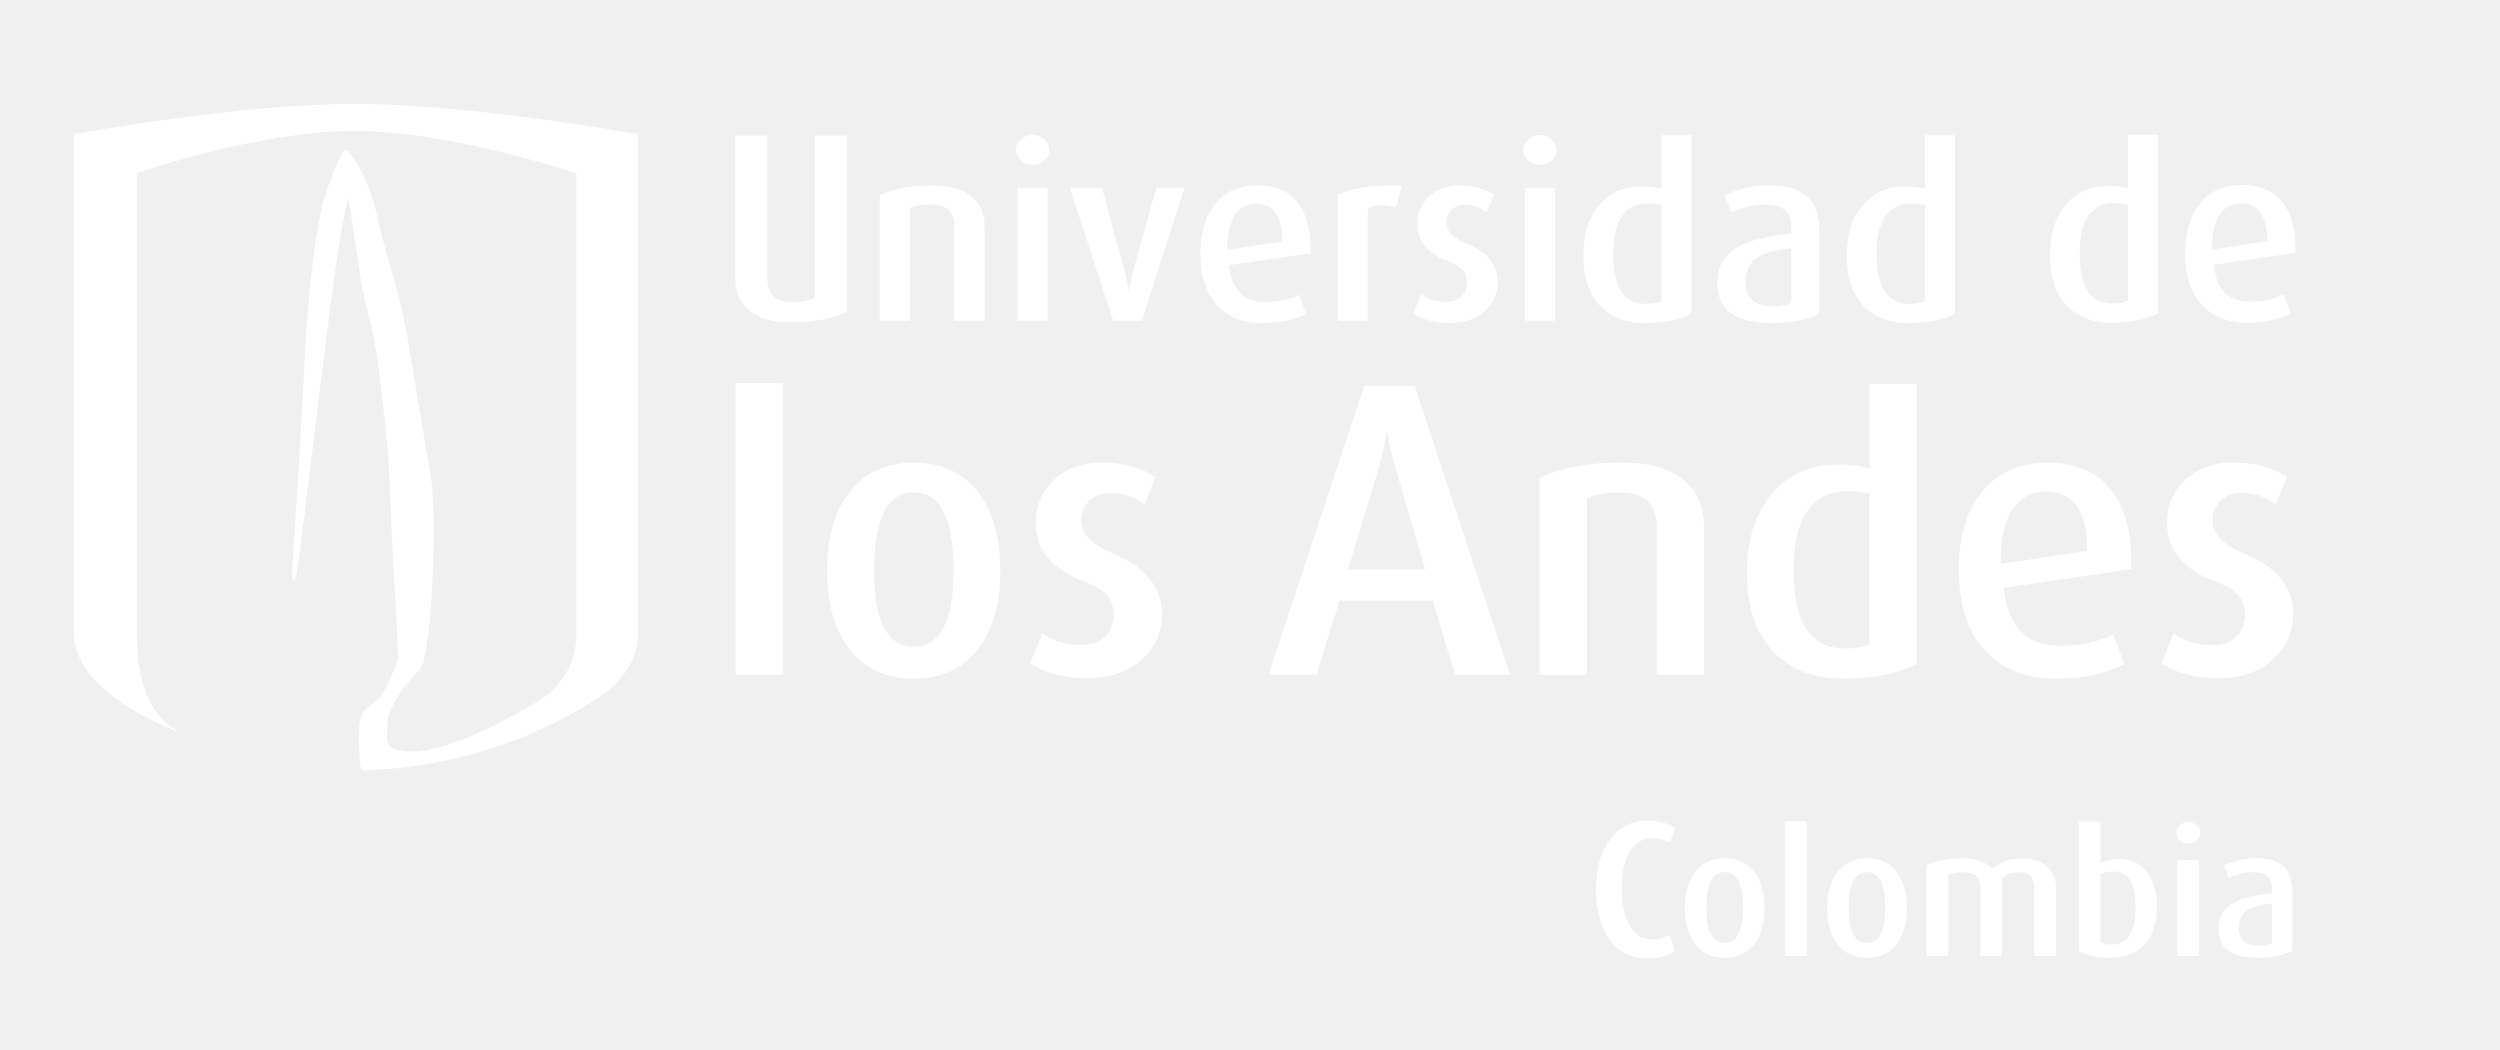
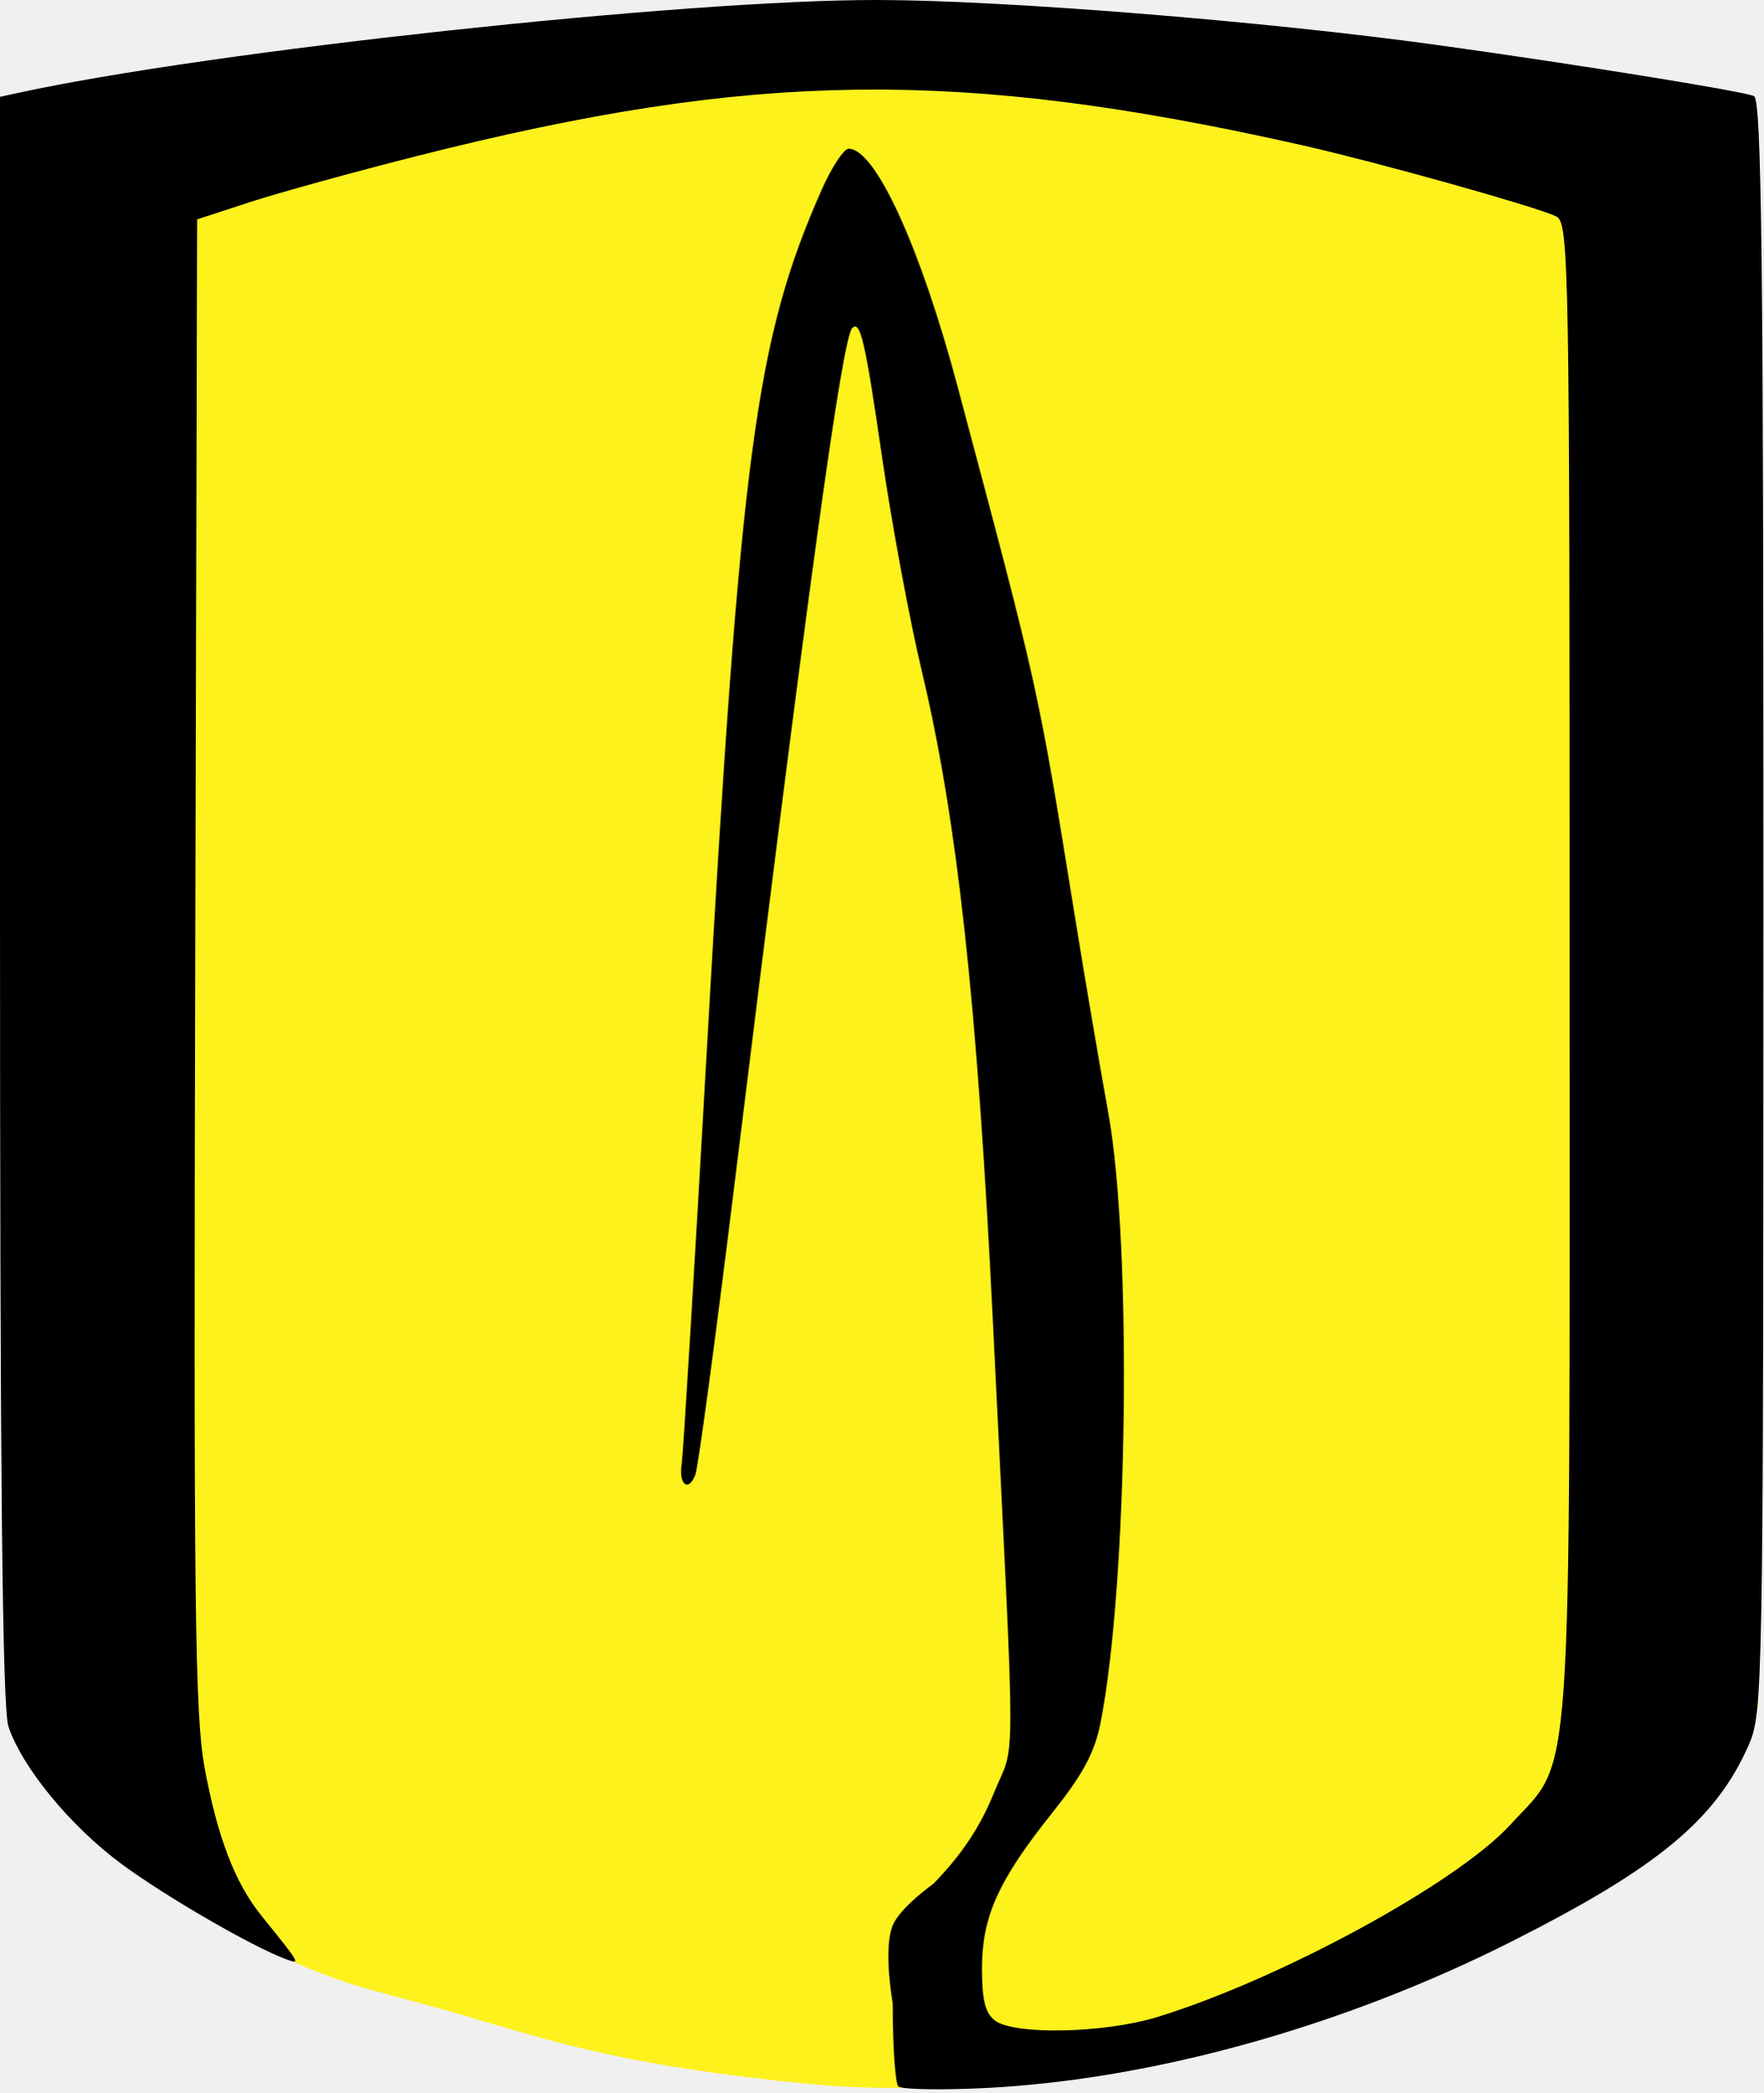
- <svg xmlns="http://www.w3.org/2000/svg" version="1.1" id="Capa_1" x="0px" y="0px" viewBox="0 0 300 126" style="enable-background:new 0 0 300 126;" xml:space="preserve">
-   <style type="text/css">
- 	.st0{fill:#FFFFFF;}
- 	.st1{fill:#1D1D1B;}
- </style>
-   <g>
-     <g>
-       <g>
-         <g>
-           <g>
-             <path class="st0" d="M71.49,83.92c-13.81,8.96-28.15,8.47-28.15,8.47s-0.39-1.83-0.24-4.98c0.16-3.16,1.88-2.27,3.13-4.76       c0.45-0.91,0.84-1.53,1.55-3.65c0.03-0.09-0.83-15.2-1.04-21.62c-0.12-3.46-0.77-9.22-1.53-14.83       c-0.45-3.32-1.46-5.96-1.93-9.11c-0.67-4.56-1.46-9.7-1.46-9.7c-0.56,1.45-1.37,6.88-2.17,13.01       c-0.39,2.94-0.78,6.04-1.14,8.94c-0.77,6.14-2.69,22.57-2.98,23.47c-0.44,1.35-0.49-0.36-0.49-0.36s1.14-17.24,1.48-24.8       c0.17-3.7,0.45-7.76,0.91-11.65c0.35-2.93,0.79-5.76,1.37-8.28c0,0,1.97-5.96,2.6-6.08c0.63-0.12,2.91,3.76,3.68,7.21       c1.74,7.79,2.77,8.78,4.1,16.97c1.26,7.77,2.41,14.28,2.57,15.34c0.56,3.86,0.28,15.89-0.69,20.69       c-0.23,1.31-0.3,1.79-1.15,2.65c-2,2.02-3.42,4.44-3.42,6.02c0,1.58-0.26,1.55,0.11,2.46c0,0,2.64,3.95,17.81-5.09       c0,0,4.74-2.48,4.74-7.97V20.8c0,0-15.05-5.09-26.63-5.09c-11.59,0-26.1,5.08-26.1,5.08v55.21c0,3.4,0.5,9.77,5.35,11.95       c0,0-12.92-4.42-12.92-12.02V16.1c0,0,19.73-3.63,33.68-3.63c13.96,0,34.03,3.63,34.03,3.63s0,54.75,0,59.91       C76.55,81.17,71.49,83.92,71.49,83.92z" />
-           </g>
-         </g>
-       </g>
-       <g>
-         <g>
-           <path class="st0" d="M258.97,37.57c-1.38,0.77-3.23,1.15-5.56,1.15c-2.35,0-4.17-0.71-5.47-2.13c-1.3-1.42-1.95-3.4-1.95-5.95      c0-2.57,0.65-4.61,1.95-6.13c1.26-1.46,2.94-2.19,5.03-2.19c0.93,0,1.73,0.1,2.4,0.3v-6.44h3.6V37.57z M255.37,36.06V24.58      c-0.47-0.14-1.01-0.21-1.6-0.21c-2.8,0-4.2,2.02-4.2,6.07c0,3.99,1.31,5.98,3.94,5.98C254.37,36.41,255,36.29,255.37,36.06z" />
-         </g>
-         <g>
-           <path class="st0" d="M275.43,30.35l-9.77,1.42c0.29,2.96,1.75,4.43,4.35,4.43c1.54,0,2.88-0.29,4.02-0.87l0.86,2.27      c-1.36,0.75-3.12,1.12-5.27,1.12c-2.29,0-4.1-0.72-5.42-2.16c-1.32-1.44-1.98-3.49-1.98-6.15c0-2.58,0.61-4.6,1.82-6.05      c1.22-1.45,2.88-2.17,4.99-2.17c2.13,0,3.75,0.69,4.86,2.08C275,25.67,275.51,27.69,275.43,30.35z M272.06,28.94      c0-3.02-1.05-4.53-3.14-4.53c-1.11,0-1.96,0.44-2.55,1.33c-0.65,0.97-0.96,2.37-0.92,4.2L272.06,28.94z" />
-         </g>
-       </g>
-       <g>
-         <g>
-           <path class="st0" d="M93.93,80.98h-5.66v-35h5.66V80.98z" />
-         </g>
-         <g>
-           <path class="st0" d="M120.04,68.5c0,3.86-0.85,6.94-2.55,9.23c-1.86,2.47-4.47,3.71-7.84,3.71c-3.37,0-5.98-1.24-7.84-3.71      c-1.7-2.29-2.55-5.36-2.55-9.23c0-3.89,0.85-6.99,2.55-9.27c1.86-2.47,4.47-3.71,7.84-3.71c3.4,0,6.01,1.24,7.84,3.71      C119.19,61.51,120.04,64.6,120.04,68.5z M114.43,68.45c0-6.25-1.59-9.37-4.77-9.37c-3.18,0-4.78,3.12-4.78,9.37      c0,6.09,1.59,9.14,4.78,9.14C112.84,77.59,114.43,74.54,114.43,68.45z" />
-         </g>
-         <g>
-           <path class="st0" d="M139.45,73.78c0,2.1-0.82,3.9-2.46,5.38c-1.64,1.48-3.79,2.22-6.45,2.22c-2.85,0-5.15-0.6-6.91-1.81      l1.48-3.61c1.21,0.96,2.77,1.44,4.69,1.44c1.15,0,2.07-0.33,2.78-1c0.71-0.66,1.07-1.51,1.07-2.53c0-1.05-0.28-1.88-0.83-2.48      c-0.56-0.6-1.5-1.15-2.83-1.65c-3.8-1.45-5.7-3.79-5.7-7c0-2.04,0.73-3.76,2.2-5.15c1.47-1.39,3.38-2.09,5.72-2.09      c2.53,0,4.7,0.59,6.49,1.76l-1.39,3.29c-1.14-0.93-2.47-1.4-3.98-1.4c-1.11,0-1.98,0.32-2.62,0.95      c-0.63,0.63-0.95,1.41-0.95,2.34c0,1.64,1.24,2.95,3.71,3.94C137.45,68.02,139.45,70.47,139.45,73.78z" />
-         </g>
-         <g>
-           <path class="st0" d="M181.2,80.98h-6.6l-2.67-8.92h-11.19l-2.77,8.92h-5.75l11.49-34.69h6.05L181.2,80.98z M171.02,68.33      l-3.58-12.22c-0.5-1.72-0.81-3.11-0.91-4.19h-0.1c-0.17,0.91-0.49,2.3-0.96,4.19l-3.73,12.22H171.02z" />
-         </g>
-         <g>
-           <path class="st0" d="M204.48,80.98h-5.66V63.26c0-2.78-1.5-4.17-4.5-4.17c-1.42,0-2.72,0.23-3.89,0.7v21.2h-5.66V57.32      c2.57-1.2,5.83-1.81,9.78-1.81c3.49,0,6.08,0.77,7.75,2.32c1.45,1.3,2.18,3.08,2.18,5.33V80.98z" />
-         </g>
-         <g>
-           <path class="st0" d="M229.99,79.62c-2.16,1.21-5.07,1.81-8.72,1.81c-3.68,0-6.54-1.11-8.58-3.34c-2.04-2.23-3.06-5.33-3.06-9.32      c0-4.02,1.02-7.22,3.06-9.6c1.98-2.29,4.61-3.43,7.89-3.43c1.45,0,2.71,0.16,3.76,0.47V46.09h5.66V79.62z M224.33,77.26V59.27      c-0.74-0.22-1.58-0.32-2.51-0.32c-4.39,0-6.59,3.17-6.59,9.5c0,6.24,2.06,9.37,6.17,9.37      C222.77,77.82,223.74,77.63,224.33,77.26z" />
-         </g>
-         <g>
-           <path class="st0" d="M255.75,68.31l-15.31,2.23c0.46,4.64,2.74,6.96,6.82,6.96c2.41,0,4.52-0.46,6.31-1.39l1.35,3.56      c-2.13,1.17-4.88,1.76-8.26,1.76c-3.59,0-6.42-1.13-8.49-3.38c-2.07-2.26-3.11-5.47-3.11-9.64c0-4.05,0.95-7.21,2.85-9.48      c1.9-2.27,4.51-3.41,7.82-3.41c3.34,0,5.88,1.09,7.61,3.27C255.06,60.96,255.87,64.14,255.75,68.31z M250.45,66.09      c0-4.73-1.64-7.1-4.92-7.1c-1.73,0-3.06,0.7-3.99,2.09c-1.02,1.52-1.5,3.71-1.44,6.59L250.45,66.09z" />
-         </g>
-         <g>
-           <path class="st0" d="M275.19,73.78c0,2.1-0.82,3.9-2.46,5.38c-1.64,1.48-3.79,2.22-6.45,2.22c-2.84,0-5.15-0.6-6.91-1.81      l1.49-3.61c1.21,0.96,2.77,1.44,4.69,1.44c1.14,0,2.07-0.33,2.78-1c0.71-0.66,1.07-1.51,1.07-2.53c0-1.05-0.28-1.88-0.83-2.48      c-0.56-0.6-1.5-1.15-2.83-1.65c-3.8-1.45-5.7-3.79-5.7-7c0-2.04,0.73-3.76,2.2-5.15c1.47-1.39,3.38-2.09,5.72-2.09      c2.53,0,4.7,0.59,6.49,1.76l-1.39,3.29c-1.14-0.93-2.47-1.4-3.98-1.4c-1.11,0-1.98,0.32-2.62,0.95      c-0.63,0.63-0.95,1.41-0.95,2.34c0,1.64,1.24,2.95,3.71,3.94C273.2,68.02,275.19,70.47,275.19,73.78z" />
-         </g>
-       </g>
-       <g>
-         <g>
-           <path class="st0" d="M118.13,38.48h-3.6V27.18c0-1.78-0.96-2.66-2.87-2.66c-0.91,0-1.73,0.15-2.48,0.44v13.53h-3.6V23.4      c1.64-0.77,3.72-1.15,6.24-1.15c2.23,0,3.87,0.49,4.94,1.48c0.93,0.83,1.39,1.96,1.39,3.4V38.48z" />
-         </g>
-         <g>
-           <path class="st0" d="M125.9,18c0,0.49-0.19,0.91-0.58,1.26c-0.39,0.35-0.85,0.52-1.41,0.52c-0.55,0-1.02-0.17-1.41-0.52      c-0.38-0.35-0.58-0.77-0.58-1.26c0-0.49,0.19-0.92,0.58-1.27c0.38-0.35,0.85-0.53,1.41-0.53c0.55,0,1.02,0.17,1.41,0.52      C125.71,17.06,125.9,17.48,125.9,18z M125.71,38.48h-3.6V22.53h3.6V38.48z" />
-         </g>
-         <g>
-           <path class="st0" d="M142.14,22.53l-5.12,15.95h-3.43l-5.21-15.95h3.85l2.81,10.3c0.22,0.77,0.34,1.5,0.38,2.19h0.06      c0.1-0.57,0.24-1.3,0.41-2.19l2.87-10.3H142.14z" />
-         </g>
-         <g>
-           <path class="st0" d="M157.26,30.4l-9.77,1.42c0.3,2.96,1.75,4.43,4.35,4.43c1.54,0,2.88-0.29,4.03-0.87l0.86,2.27      c-1.36,0.75-3.12,1.12-5.27,1.12c-2.29,0-4.1-0.72-5.42-2.16c-1.32-1.44-1.98-3.49-1.98-6.15c0-2.58,0.61-4.6,1.82-6.05      c1.21-1.45,2.87-2.17,4.99-2.17c2.13,0,3.75,0.69,4.85,2.08C156.82,25.71,157.34,27.74,157.26,30.4z M153.89,28.98      c0-3.02-1.05-4.53-3.14-4.53c-1.11,0-1.96,0.44-2.55,1.33c-0.65,0.97-0.96,2.37-0.92,4.2L153.89,28.98z" />
-         </g>
-         <g>
-           <path class="st0" d="M168.23,22.26l-0.71,2.64c-0.53-0.18-1.09-0.27-1.66-0.27c-0.69,0-1.27,0.13-1.72,0.39v13.47h-3.6v-15.1      C162.29,22.54,164.85,22.16,168.23,22.26z" />
-         </g>
-         <g>
-           <path class="st0" d="M179.73,33.9c0,1.34-0.52,2.49-1.57,3.44c-1.05,0.95-2.42,1.42-4.11,1.42c-1.82,0-3.29-0.38-4.41-1.16      l0.95-2.31c0.77,0.62,1.77,0.92,2.99,0.92c0.73,0,1.32-0.21,1.78-0.64c0.45-0.42,0.68-0.96,0.68-1.61c0-0.67-0.18-1.2-0.53-1.58      c-0.36-0.38-0.96-0.74-1.8-1.05c-2.43-0.93-3.64-2.42-3.64-4.47c0-1.3,0.47-2.4,1.41-3.28c0.94-0.89,2.15-1.33,3.65-1.33      c1.62,0,3,0.37,4.14,1.12l-0.89,2.1c-0.73-0.59-1.58-0.89-2.54-0.89c-0.71,0-1.27,0.2-1.67,0.61c-0.4,0.41-0.61,0.9-0.61,1.5      c0,1.05,0.79,1.88,2.37,2.52C178.46,30.22,179.73,31.79,179.73,33.9z" />
-         </g>
-         <g>
-           <path class="st0" d="M186.78,18c0,0.49-0.19,0.91-0.58,1.26c-0.39,0.35-0.85,0.52-1.41,0.52c-0.55,0-1.02-0.17-1.41-0.52      c-0.38-0.35-0.58-0.77-0.58-1.26c0-0.49,0.19-0.92,0.58-1.27c0.39-0.35,0.85-0.53,1.41-0.53c0.55,0,1.02,0.17,1.41,0.52      C186.59,17.06,186.78,17.48,186.78,18z M186.6,38.48h-3.6V22.53h3.6V38.48z" />
-         </g>
-         <g>
-           <path class="st0" d="M202.98,37.62c-1.38,0.77-3.23,1.15-5.56,1.15c-2.35,0-4.17-0.71-5.47-2.13c-1.3-1.42-1.95-3.4-1.95-5.95      c0-2.57,0.65-4.61,1.95-6.13c1.26-1.46,2.94-2.19,5.03-2.19c0.93,0,1.73,0.1,2.4,0.3v-6.44h3.6V37.62z M199.38,36.11V24.63      c-0.47-0.14-1-0.21-1.6-0.21c-2.8,0-4.2,2.02-4.2,6.07c0,3.98,1.31,5.98,3.94,5.98C198.38,36.46,199,36.34,199.38,36.11z" />
-         </g>
-         <g>
-           <path class="st0" d="M218.34,37.62c-1.44,0.77-3.36,1.15-5.77,1.15c-4.34,0-6.51-1.62-6.51-4.85c0-1.93,0.88-3.38,2.63-4.35      c1.38-0.75,3.47-1.26,6.27-1.54v-0.86c0-1.75-1.05-2.63-3.17-2.63c-1.32,0-2.65,0.32-3.99,0.97l-0.83-2.07      c1.66-0.81,3.48-1.21,5.47-1.21c3.92,0,5.89,1.83,5.89,5.5V37.62z M214.97,36.33v-6.57c-1.89,0.24-3.23,0.6-4.02,1.1      c-0.98,0.61-1.48,1.6-1.48,2.96c0,1.97,1.11,2.96,3.34,2.96C213.66,36.77,214.38,36.62,214.97,36.33z" />
-         </g>
-         <g>
-           <path class="st0" d="M234.59,37.62c-1.38,0.77-3.23,1.15-5.56,1.15c-2.35,0-4.17-0.71-5.47-2.13c-1.3-1.42-1.95-3.4-1.95-5.95      c0-2.57,0.65-4.61,1.95-6.13c1.26-1.46,2.94-2.19,5.03-2.19c0.93,0,1.73,0.1,2.4,0.3v-6.44h3.6V37.62z M230.99,36.11V24.63      c-0.47-0.14-1.01-0.21-1.6-0.21c-2.8,0-4.2,2.02-4.2,6.07c0,3.98,1.31,5.98,3.94,5.98C229.99,36.46,230.61,36.34,230.99,36.11z" />
-         </g>
-       </g>
-       <g>
-         <path class="st0" d="M88.23,16.27h3.84v17.15c0,1.89,1.02,2.83,3.05,2.83c0.96,0,1.84-0.16,2.64-0.47V16.27h3.84v21.17     c-1.74,0.82-3.95,1.23-6.63,1.23c-2.37,0-4.12-0.52-5.25-1.57c-0.98-0.88-1.48-2.09-1.48-3.62V16.27z" />
-       </g>
-     </g>
-     <g>
-       <g>
-         <path class="st0" d="M201.01,114.1c-0.77,0.6-1.88,0.9-3.33,0.9c-2.11,0-3.71-0.89-4.8-2.67c-0.91-1.48-1.37-3.34-1.37-5.59     c0-2.19,0.47-4.05,1.41-5.57c1.11-1.79,2.7-2.69,4.78-2.69c1.37,0,2.47,0.3,3.31,0.9l-0.64,1.77c-0.63-0.37-1.32-0.56-2.09-0.56     c-1.38,0-2.38,0.73-3.01,2.18c-0.46,1.04-0.68,2.36-0.68,3.95c0,1.52,0.24,2.82,0.73,3.88c0.64,1.42,1.63,2.13,2.97,2.13     c0.77,0,1.44-0.19,2.03-0.56L201.01,114.1z" />
-       </g>
-       <g>
-         <path class="st0" d="M211.75,108.98c0,1.69-0.36,3.07-1.09,4.12c-0.84,1.22-2.07,1.84-3.69,1.84c-1.62,0-2.85-0.61-3.69-1.84     c-0.72-1.05-1.09-2.43-1.09-4.12c0-1.71,0.36-3.09,1.09-4.14c0.83-1.22,2.06-1.84,3.69-1.84c1.64,0,2.87,0.61,3.69,1.84     C211.39,105.89,211.75,107.27,211.75,108.98z M209.16,108.95c0-2.87-0.73-4.3-2.2-4.3c-1.47,0-2.2,1.43-2.2,4.3     c0,2.8,0.73,4.19,2.2,4.19C208.43,113.14,209.16,111.75,209.16,108.95z" />
-       </g>
-       <g>
-         <path class="st0" d="M216.83,114.72h-2.63V98.56h2.63V114.72z" />
-       </g>
-       <g>
-         <path class="st0" d="M228.82,108.98c0,1.69-0.36,3.07-1.09,4.12c-0.84,1.22-2.07,1.84-3.69,1.84c-1.62,0-2.85-0.61-3.69-1.84     c-0.72-1.05-1.09-2.43-1.09-4.12c0-1.71,0.36-3.09,1.09-4.14c0.83-1.22,2.06-1.84,3.69-1.84c1.64,0,2.87,0.61,3.69,1.84     C228.46,105.89,228.82,107.27,228.82,108.98z M226.24,108.95c0-2.87-0.73-4.3-2.2-4.3c-1.46,0-2.2,1.43-2.2,4.3     c0,2.8,0.73,4.19,2.2,4.19C225.51,113.14,226.24,111.75,226.24,108.95z" />
-       </g>
-       <g>
-         <path class="st0" d="M246.71,114.72h-2.6v-8.17c0-1.25-0.65-1.88-1.94-1.88c-0.75,0-1.39,0.26-1.92,0.79v9.26h-2.6v-8.22     c0-1.22-0.72-1.83-2.16-1.83c-0.63,0-1.2,0.11-1.71,0.32v9.73h-2.6v-10.89c1.15-0.55,2.59-0.83,4.31-0.83     c1.62,0,2.82,0.42,3.59,1.26c0.91-0.84,2.14-1.26,3.69-1.26c1.14,0,2.08,0.31,2.83,0.92c0.75,0.61,1.12,1.48,1.12,2.6V114.72z" />
-       </g>
-       <g>
-         <path class="st0" d="M258.85,108.7c0,1.89-0.45,3.38-1.34,4.46c-0.97,1.18-2.38,1.77-4.23,1.77c-1.68,0-2.95-0.28-3.8-0.83V98.59     h2.58v4.95c0.68-0.31,1.44-0.47,2.26-0.47c1.49,0,2.65,0.59,3.46,1.77C258.5,105.86,258.85,107.15,258.85,108.7z M256.27,108.86     c0-2.85-0.88-4.28-2.65-4.28c-0.63,0-1.15,0.11-1.56,0.34v8.19c0.36,0.16,0.8,0.24,1.32,0.24     C255.31,113.36,256.27,111.86,256.27,108.86z" />
-       </g>
-       <g>
-         <path class="st0" d="M264.02,99.95c0,0.37-0.14,0.68-0.43,0.92c-0.28,0.24-0.62,0.36-1,0.36c-0.39,0-0.72-0.12-1-0.36     c-0.29-0.24-0.43-0.55-0.43-0.92c0-0.37,0.14-0.68,0.43-0.93c0.28-0.25,0.62-0.37,1-0.37c0.38,0,0.72,0.12,1,0.36     C263.88,99.26,264.02,99.57,264.02,99.95z M263.89,114.72h-2.63v-11.5h2.63V114.72z" />
-       </g>
-       <g>
-         <path class="st0" d="M275.08,114.1c-1.04,0.55-2.43,0.83-4.16,0.83c-3.13,0-4.7-1.17-4.7-3.5c0-1.49,0.75-2.6,2.24-3.31     c0.92-0.44,2.32-0.75,4.18-0.94v-0.62c0-1.27-0.76-1.9-2.28-1.9c-0.95,0-1.91,0.24-2.88,0.7l-0.6-1.49     c1.2-0.58,2.51-0.88,3.95-0.88c2.83,0,4.25,1.32,4.25,3.97V114.1z M272.64,113.16v-4.74c-1.27,0.16-2.17,0.38-2.7,0.66     c-0.86,0.46-1.29,1.21-1.29,2.26c0,1.42,0.81,2.13,2.42,2.13C271.69,113.48,272.21,113.38,272.64,113.16z" />
-       </g>
-     </g>
-   </g>
+ <svg xmlns="http://www.w3.org/2000/svg" height="261" width="220" version="1.1">
+   <path style="fill:#fdf21c" d="m 100.771,259.969 c -22.035,-2.221 -30.387,-4.817 -43.710,-8.771 -4.390,-1.303 -10.495,-2.785 -13.529,-3.781 C 25.673,241.557 7.579,227.227 2.447,216.209 0.530,212.094 0.516,211.435 0.271,113.002 0.077,33.904 0.261,13.746 1.191,12.982 3.630,10.981 50.077,4.469 78.280,2.173 c 30.112,-2.450 55.380,-1.566 93.700,3.277 17.110,2.162 43.753,6.162 46.217,6.938 1.547,0.486 1.615,5.496 1.378,100.554 l -0.248,100.041 -2.724,5.384 c -3.379,6.677 -9.232,12.034 -19.717,18.041 -29.585,16.952 -67.760,26.412 -96.114,23.553 z" />
+   <path style="fill:#000000" d="m 112.069,260.273 c -0.382,-0.400 -0.696,-5.080 -0.696,-10.400 0,0 -1.215,-6.685 0,-9.671 0.913,-2.242 5.075,-5.198 5.075,-5.198 3.505,-3.589 5.836,-7.082 7.535,-11.287 2.773,-6.866 2.787,0.103 -0.116,-58.991 -1.951,-39.728 -4.447,-62.504 -8.884,-81.094 -1.507,-6.316 -3.741,-18.362 -4.962,-26.768 -2.080,-14.320 -2.688,-16.946 -3.692,-15.943 -1.265,1.265 -5.540,32.371 -14.847,108.029 -2.259,18.376 -4.390,34.140 -4.734,35.031 -0.860,2.227 -2.113,1.223 -1.701,-1.364 0.184,-1.160 1.587,-24.245 3.117,-51.300 4.239,-74.964 6.113,-89.026 14.347,-107.644 1.245,-2.816 2.763,-5.121 3.373,-5.121 3.331,0 8.946,12.267 13.592,29.699 10.201,38.272 9.963,37.199 14.674,66.359 1.236,7.657 3.085,18.516 4.106,24.131 3.011,16.552 2.469,59.029 -0.972,76.282 -0.722,3.620 -2.214,6.385 -6.009,11.137 -6.726,8.419 -8.764,12.939 -8.764,19.433 0,3.905 0.413,5.558 1.624,6.477 2.399,1.820 13.612,1.585 20.186,-0.425 15.324,-4.687 37.452,-16.724 44.086,-23.982 7.919,-8.665 7.423,-1.535 7.423,-106.688 0,-88.275 -0.084,-93.123 -1.651,-93.961 -2.049,-1.097 -22.385,-6.799 -31.760,-8.906 -42.767,-9.617 -68.332,-9.298 -110.448,1.368 -7.912,2.003 -17.309,4.598 -20.882,5.767 l -6.496,2.123 -0.240,92.809 c -0.207,80.315 -0.048,93.838 1.187,100.453 1.613,8.636 3.788,14.285 7.065,18.349 4.961,6.152 4.949,6.131 3.022,5.416 C 31.429,242.834 20.583,236.551 15.139,232.521 8.781,227.815 2.757,220.491 1.054,215.397 0.293,213.119 0,184.425 0,112.162 L 0,12.081 2.087,11.624 C 25.997,6.390 85.418,-0.039 109.496,1.8486467e-4 125.217,0.025 157.673,2.630 179.125,5.588 c 16.936,2.335 38.617,5.830 39.702,6.401 0.951,0.499 1.182,20.485 1.171,101.111 -0.013,98.317 -0.053,100.578 -1.861,104.668 -4.087,9.242 -11.328,15.236 -29.479,24.403 -21.036,10.625 -44.826,17.257 -65.684,18.312 -5.615,0.284 -10.522,0.188 -10.905,-0.211 z" />
</svg>
